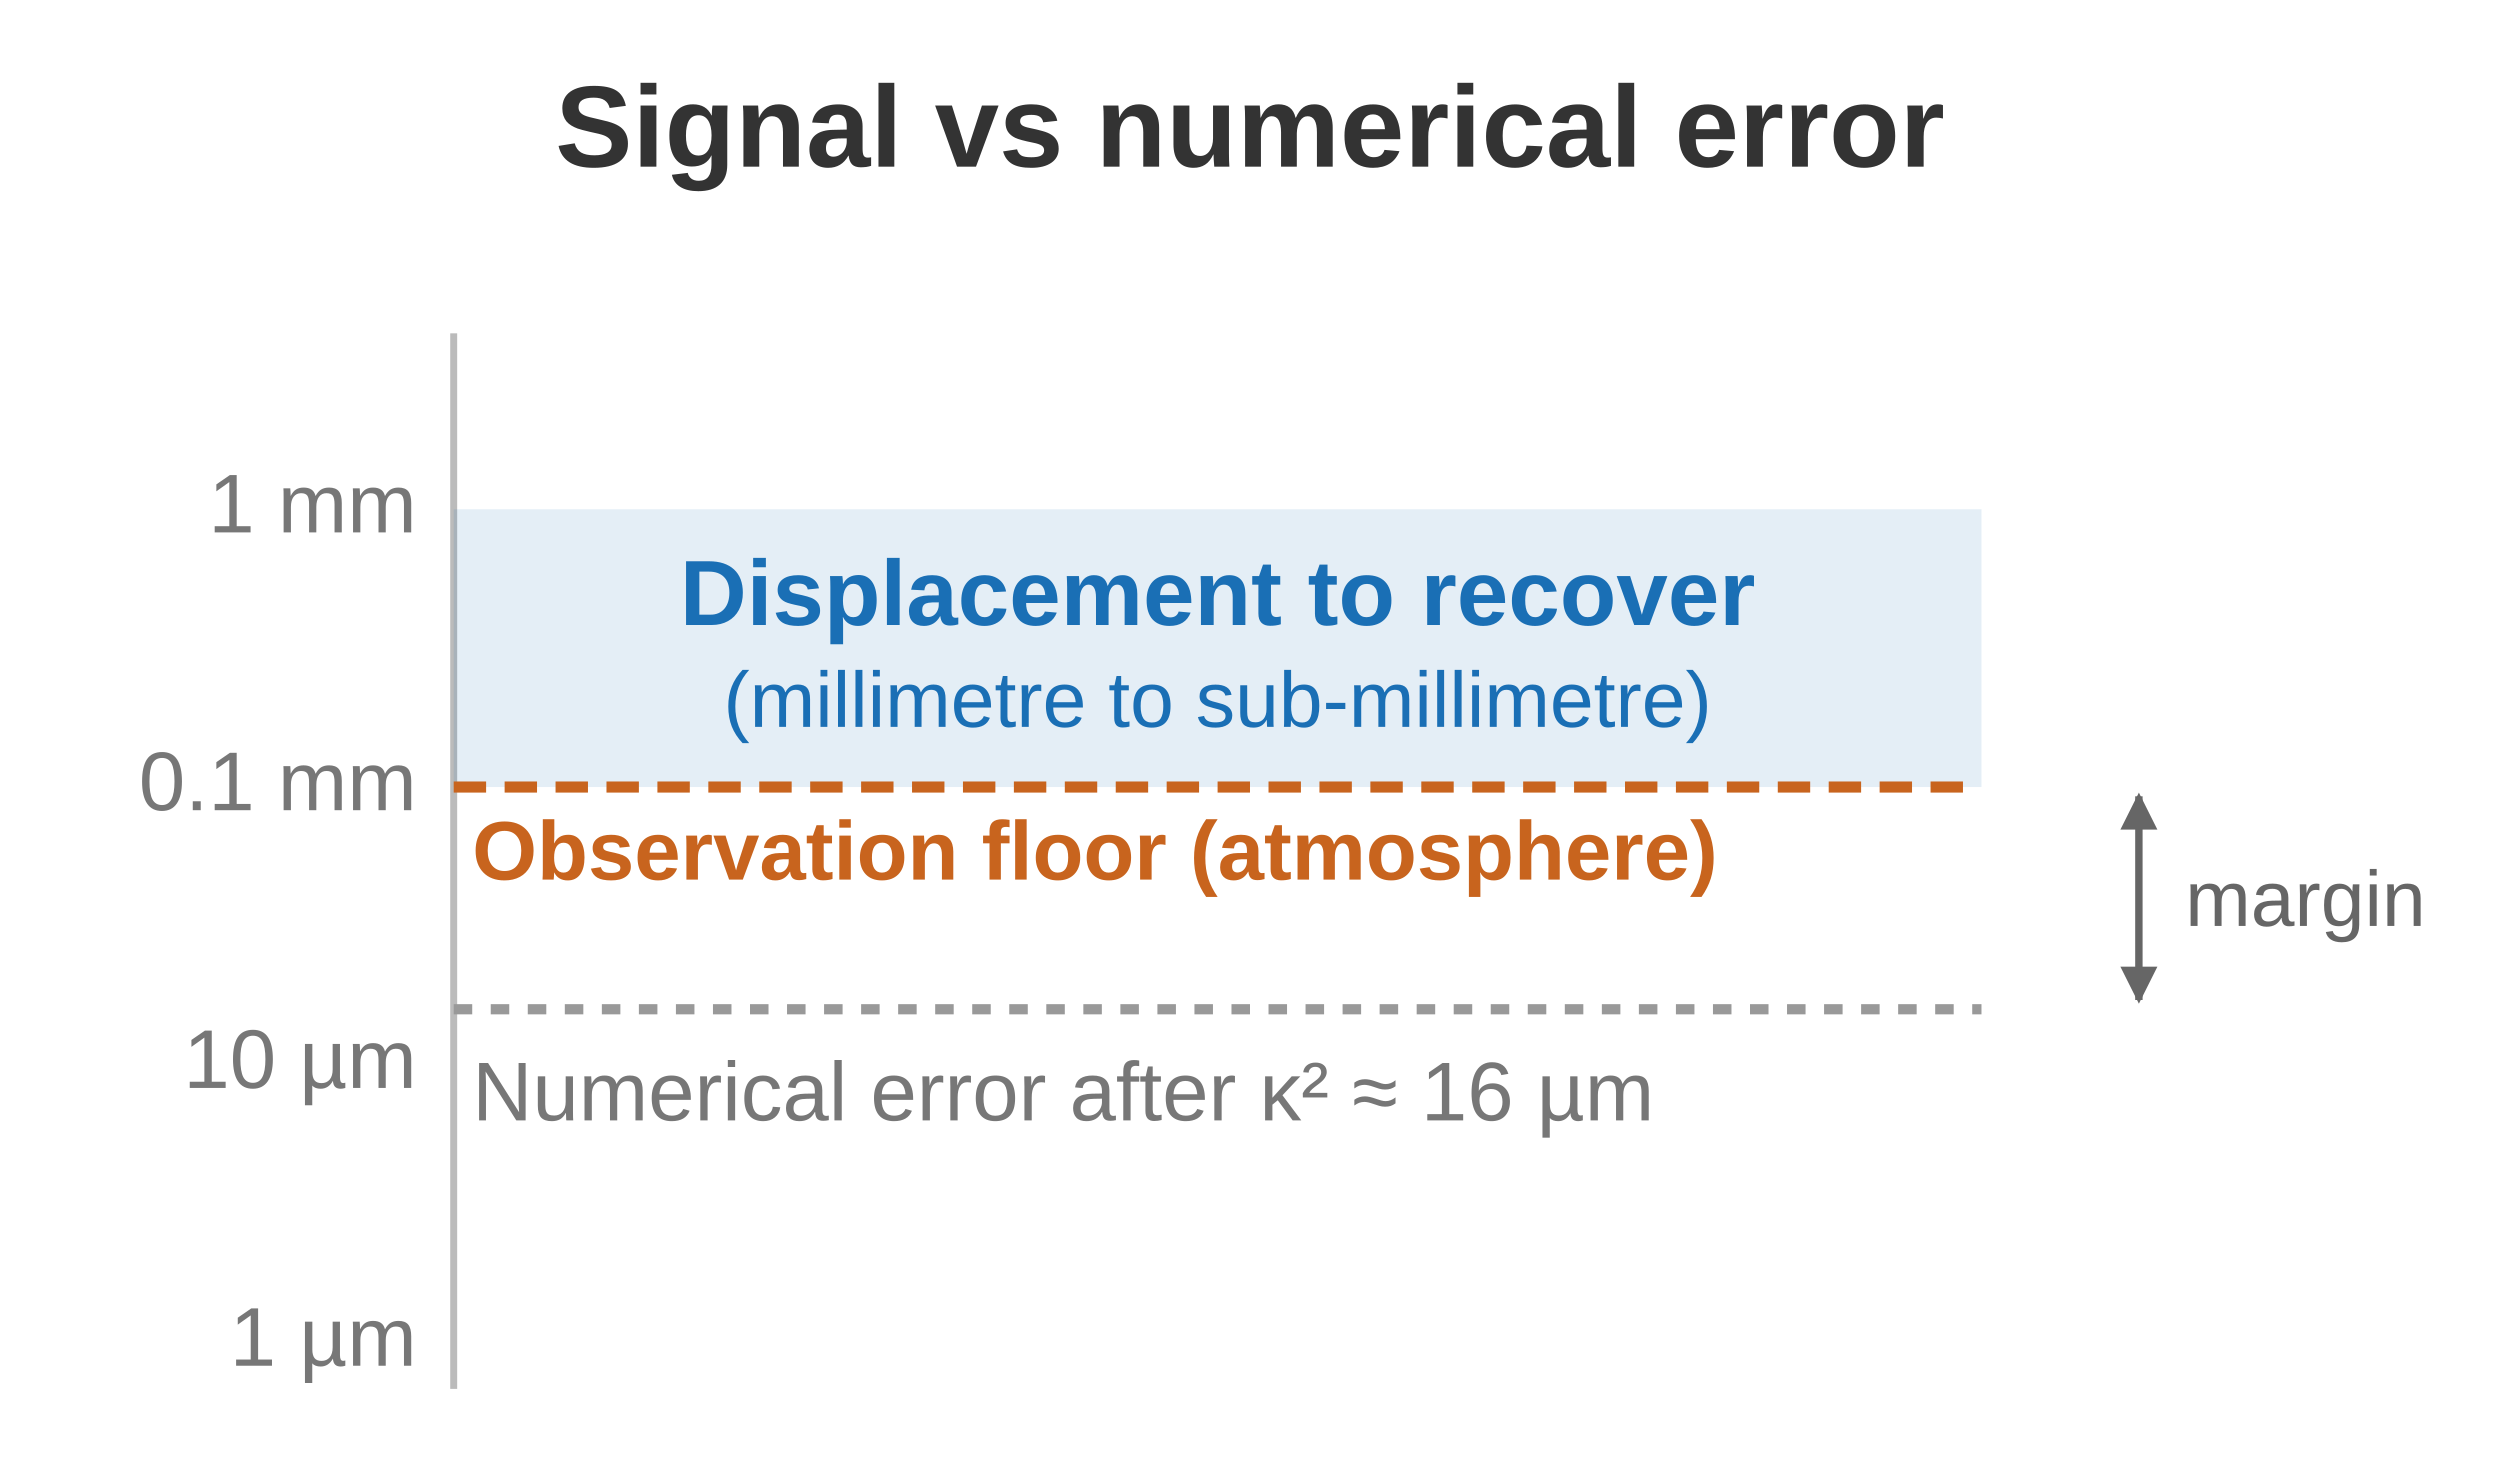
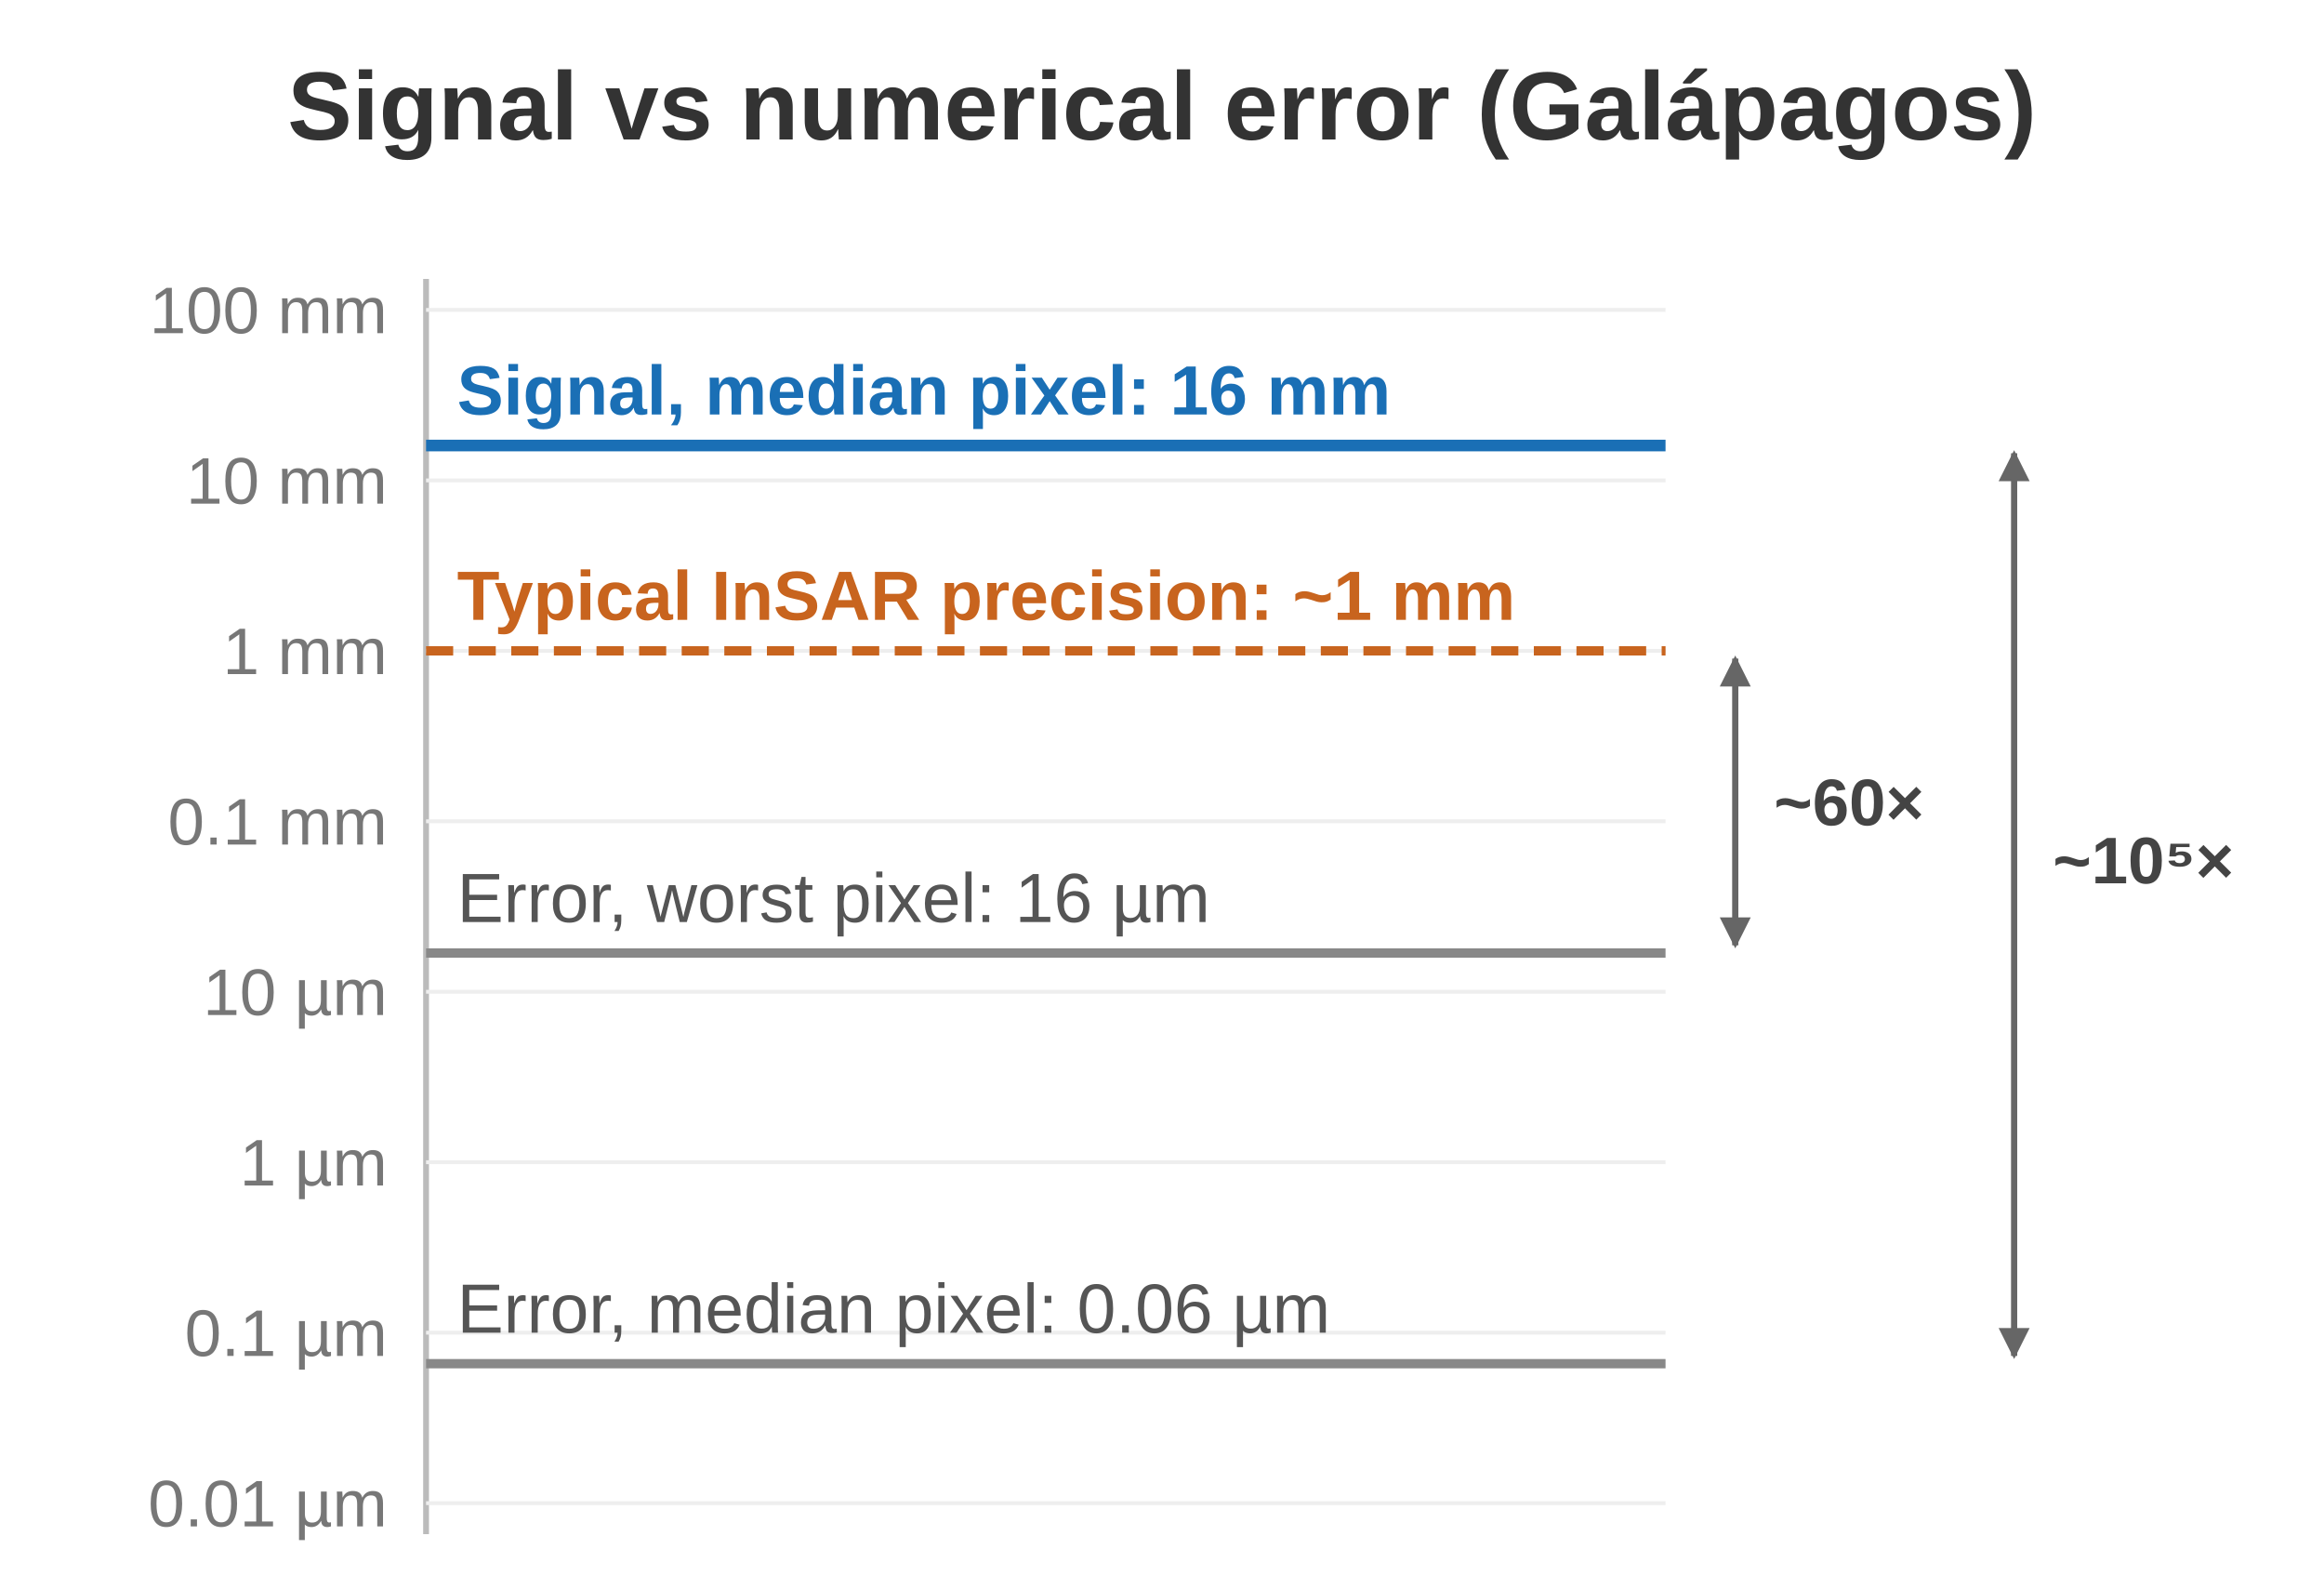
- <svg xmlns="http://www.w3.org/2000/svg" viewBox="0 0 540 320" role="img" aria-labelledby="title desc">
+ <svg xmlns="http://www.w3.org/2000/svg" viewBox="0 0 600 410" role="img" aria-labelledby="title desc">
  <style>
    text        { font-family: 'Helvetica Neue', Arial, sans-serif; }
    .title      { fill: #333; font-size: 25px; font-weight: 700; }
-     .tick       { fill: #777; font-size: 18px; }
+     .tick       { fill: #777; font-size: 17px; }
    .axis       { stroke: #bbb; stroke-width: 1.5; }
-     .band       { fill: #1a6fb5; fill-opacity: 0.12; }
-     .band-lbl   { fill: #1a6fb5; font-size: 20px; font-weight: 700; }
-     .band-sub   { fill: #1a6fb5; font-size: 17px; }
-     .floor      { stroke: #c8641e; stroke-width: 2.4; stroke-dasharray: 7 4; }
-     .floor-lbl  { fill: #c8641e; font-size: 18px; font-weight: 700; }
-     .err        { stroke: #999; stroke-width: 2.2; stroke-dasharray: 4 4; }
-     .err-lbl    { fill: #777; font-size: 18px; }
+     .grid       { stroke: #eee; stroke-width: 1; }
+     .sig        { stroke: #1a6fb5; stroke-width: 3; }
+     .sig-lbl    { fill: #1a6fb5; font-size: 18px; font-weight: 700; }
+     .prec       { stroke: #c8641e; stroke-width: 2.4; stroke-dasharray: 7 4; }
+     .prec-lbl   { fill: #c8641e; font-size: 18px; font-weight: 700; }
+     .err        { stroke: #888; stroke-width: 2.4; }
+     .err-lbl    { fill: #555; font-size: 18px; }
    .gap        { stroke: #666; stroke-width: 1.6; }
-     .gap-lbl    { fill: #666; font-size: 17px; }
+     .gap-lbl    { fill: #444; font-size: 17px; font-weight: 700; }
  </style>
  <defs>
    <marker id="arw2" viewBox="0 0 10 10" refX="9" refY="5" markerWidth="5" markerHeight="5" orient="auto-start-reverse">
      <path d="M 0 0 L 10 5 L 0 10 z" fill="#666" />
    </marker>
  </defs>
-   <text class="title" x="270" y="36" text-anchor="middle">Signal vs numerical error</text>
-   <line class="axis" x1="98" y1="72" x2="98" y2="300" />
-   <text class="tick" x="90" y="115" text-anchor="end">1 mm</text>
-   <text class="tick" x="90" y="175" text-anchor="end">0.1 mm</text>
-   <text class="tick" x="90" y="235" text-anchor="end">10 µm</text>
-   <text class="tick" x="90" y="295" text-anchor="end">1 µm</text>
-   <rect class="band" x="98" y="110" width="330" height="60" />
-   <text class="band-lbl" x="263" y="135" text-anchor="middle">Displacement to recover</text>
-   <text class="band-sub" x="263" y="157" text-anchor="middle">(millimetre to sub-millimetre)</text>
-   <line class="floor" x1="98" y1="170" x2="428" y2="170" />
-   <text class="floor-lbl" x="102" y="190">Observation floor (atmosphere)</text>
-   <line class="err" x1="98" y1="218" x2="428" y2="218" />
-   <text class="err-lbl" x="102" y="242">Numerical error after κ² ≈ 16 µm</text>
-   <line class="gap" x1="462" y1="172" x2="462" y2="216" marker-start="url(#arw2)" marker-end="url(#arw2)" />
-   <text class="gap-lbl" x="472" y="200">margin</text>
+   <text class="title" x="300" y="36" text-anchor="middle">Signal vs numerical error (Galápagos)</text>
+   <line class="axis" x1="110" y1="72" x2="110" y2="396" />
+   <g>
+     <line class="grid" x1="110" y1="80" x2="430" y2="80" />
+     <line class="grid" x1="110" y1="124" x2="430" y2="124" />
+     <line class="grid" x1="110" y1="168" x2="430" y2="168" />
+     <line class="grid" x1="110" y1="212" x2="430" y2="212" />
+     <line class="grid" x1="110" y1="256" x2="430" y2="256" />
+     <line class="grid" x1="110" y1="300" x2="430" y2="300" />
+     <line class="grid" x1="110" y1="344" x2="430" y2="344" />
+     <line class="grid" x1="110" y1="388" x2="430" y2="388" />
+   </g>
+   <text class="tick" x="100" y="86" text-anchor="end">100 mm</text>
+   <text class="tick" x="100" y="130" text-anchor="end">10 mm</text>
+   <text class="tick" x="100" y="174" text-anchor="end">1 mm</text>
+   <text class="tick" x="100" y="218" text-anchor="end">0.1 mm</text>
+   <text class="tick" x="100" y="262" text-anchor="end">10 µm</text>
+   <text class="tick" x="100" y="306" text-anchor="end">1 µm</text>
+   <text class="tick" x="100" y="350" text-anchor="end">0.1 µm</text>
+   <text class="tick" x="100" y="394" text-anchor="end">0.01 µm</text>
+   <line class="sig" x1="110" y1="115" x2="430" y2="115" />
+   <text class="sig-lbl" x="118" y="107">Signal, median pixel: 16 mm</text>
+   <line class="prec" x1="110" y1="168" x2="430" y2="168" />
+   <text class="prec-lbl" x="118" y="160">Typical InSAR precision: ~1 mm</text>
+   <line class="err" x1="110" y1="246" x2="430" y2="246" />
+   <text class="err-lbl" x="118" y="238">Error, worst pixel: 16 µm</text>
+   <line class="err" x1="110" y1="352" x2="430" y2="352" />
+   <text class="err-lbl" x="118" y="344">Error, median pixel: 0.06 µm</text>
+   <line class="gap" x1="448" y1="170" x2="448" y2="244" marker-start="url(#arw2)" marker-end="url(#arw2)" />
+   <text class="gap-lbl" x="458" y="213">~60×</text>
+   <line class="gap" x1="520" y1="117" x2="520" y2="350" marker-start="url(#arw2)" marker-end="url(#arw2)" />
+   <text class="gap-lbl" x="530" y="228">~10⁵×</text>
</svg>
